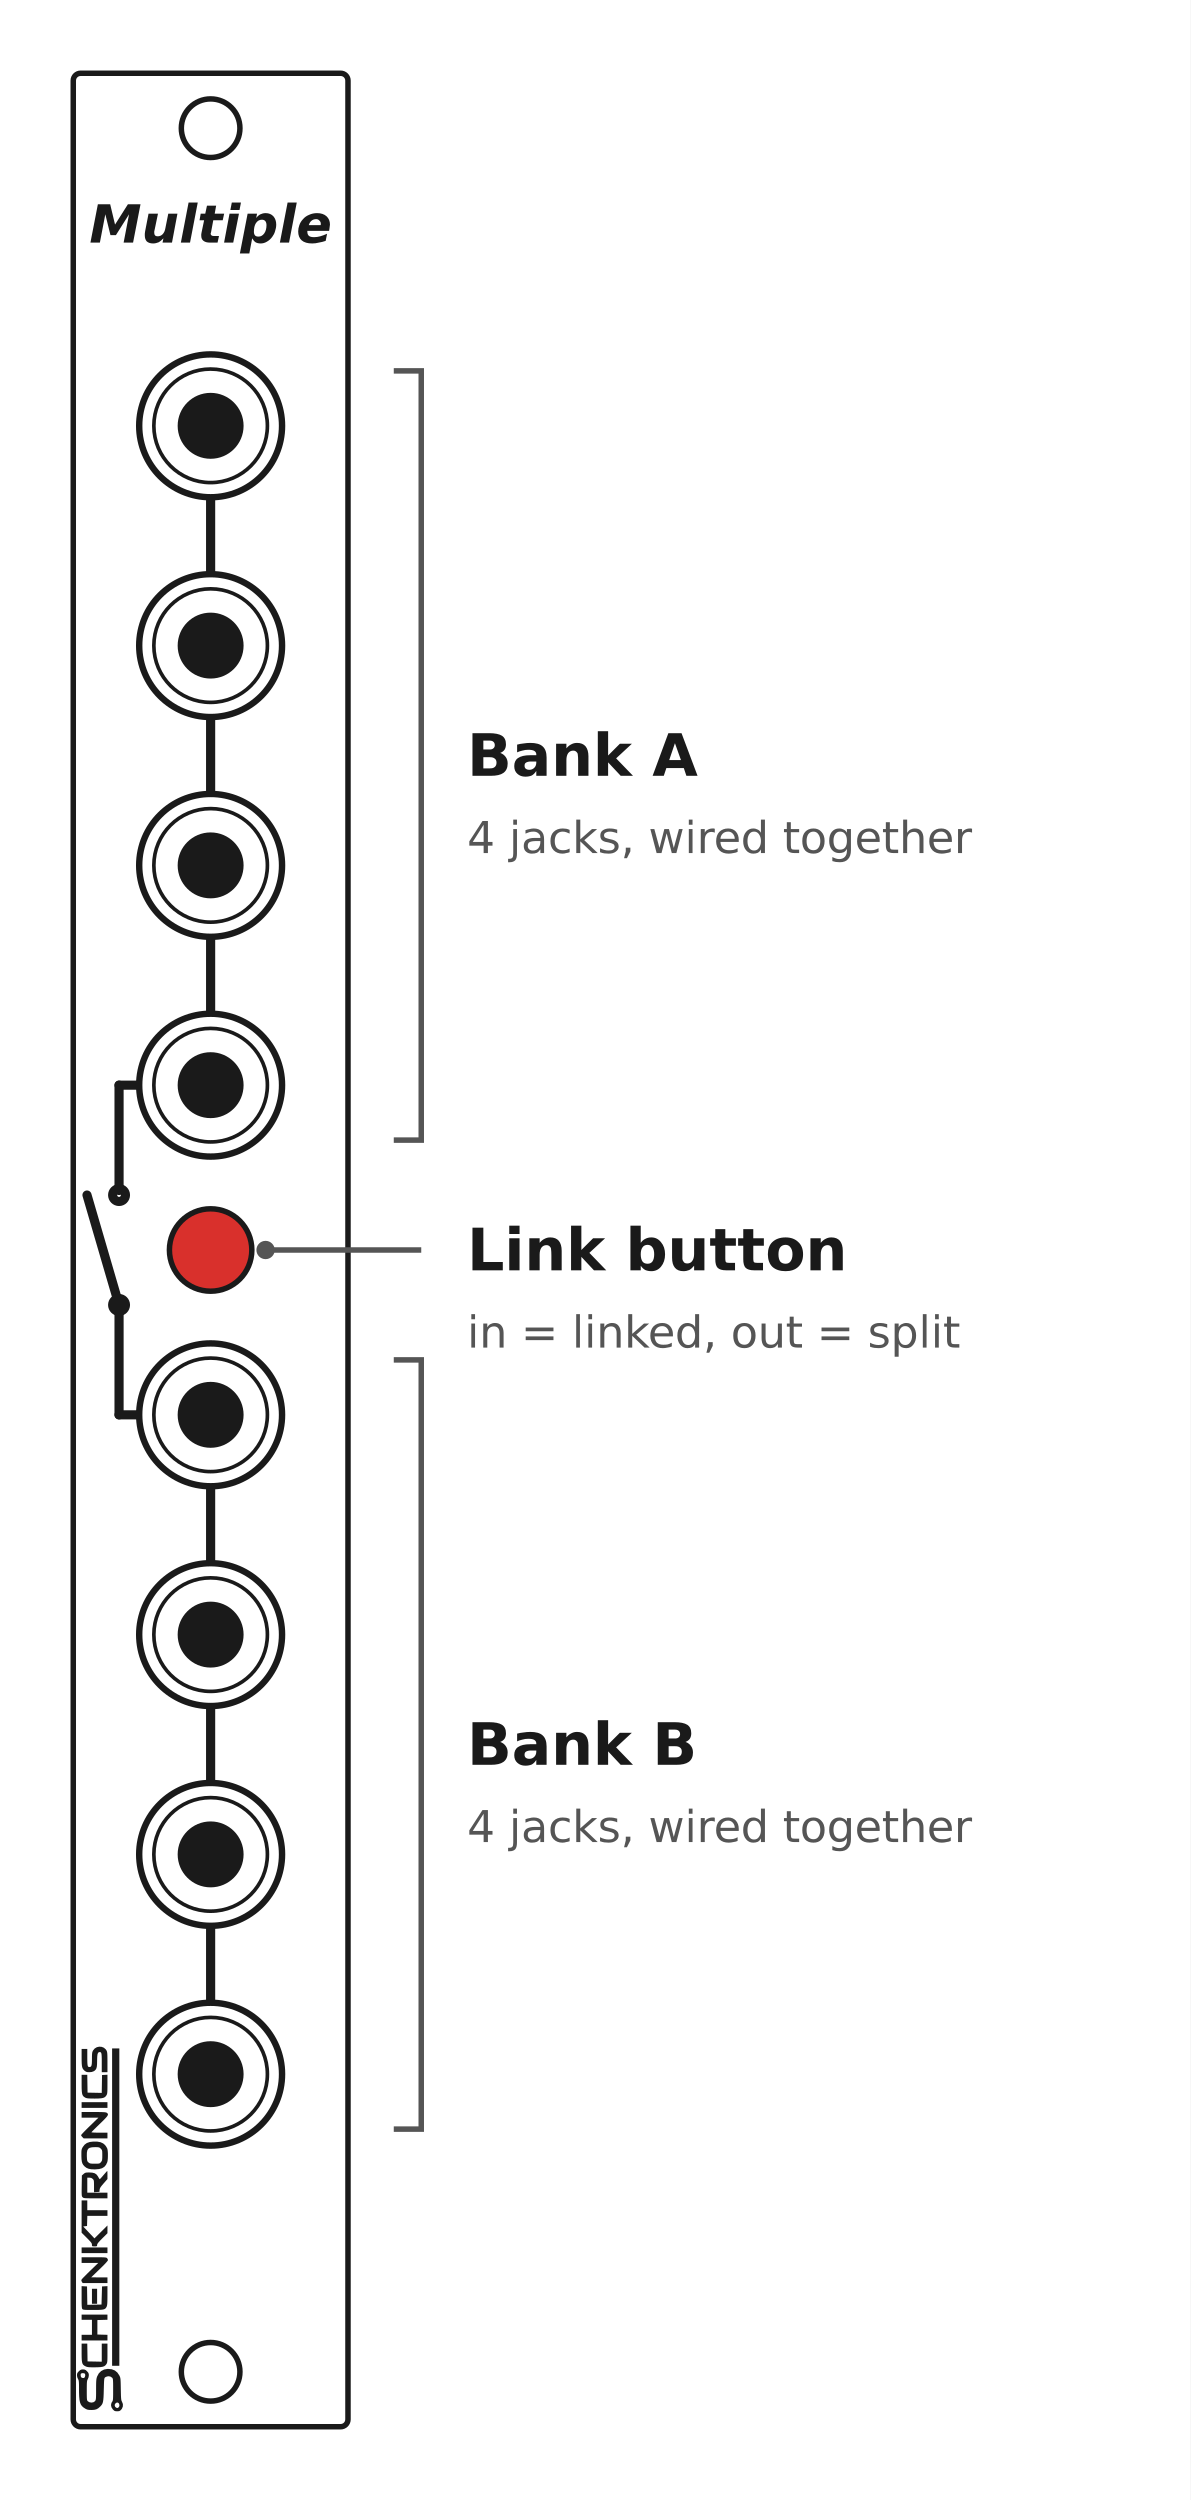
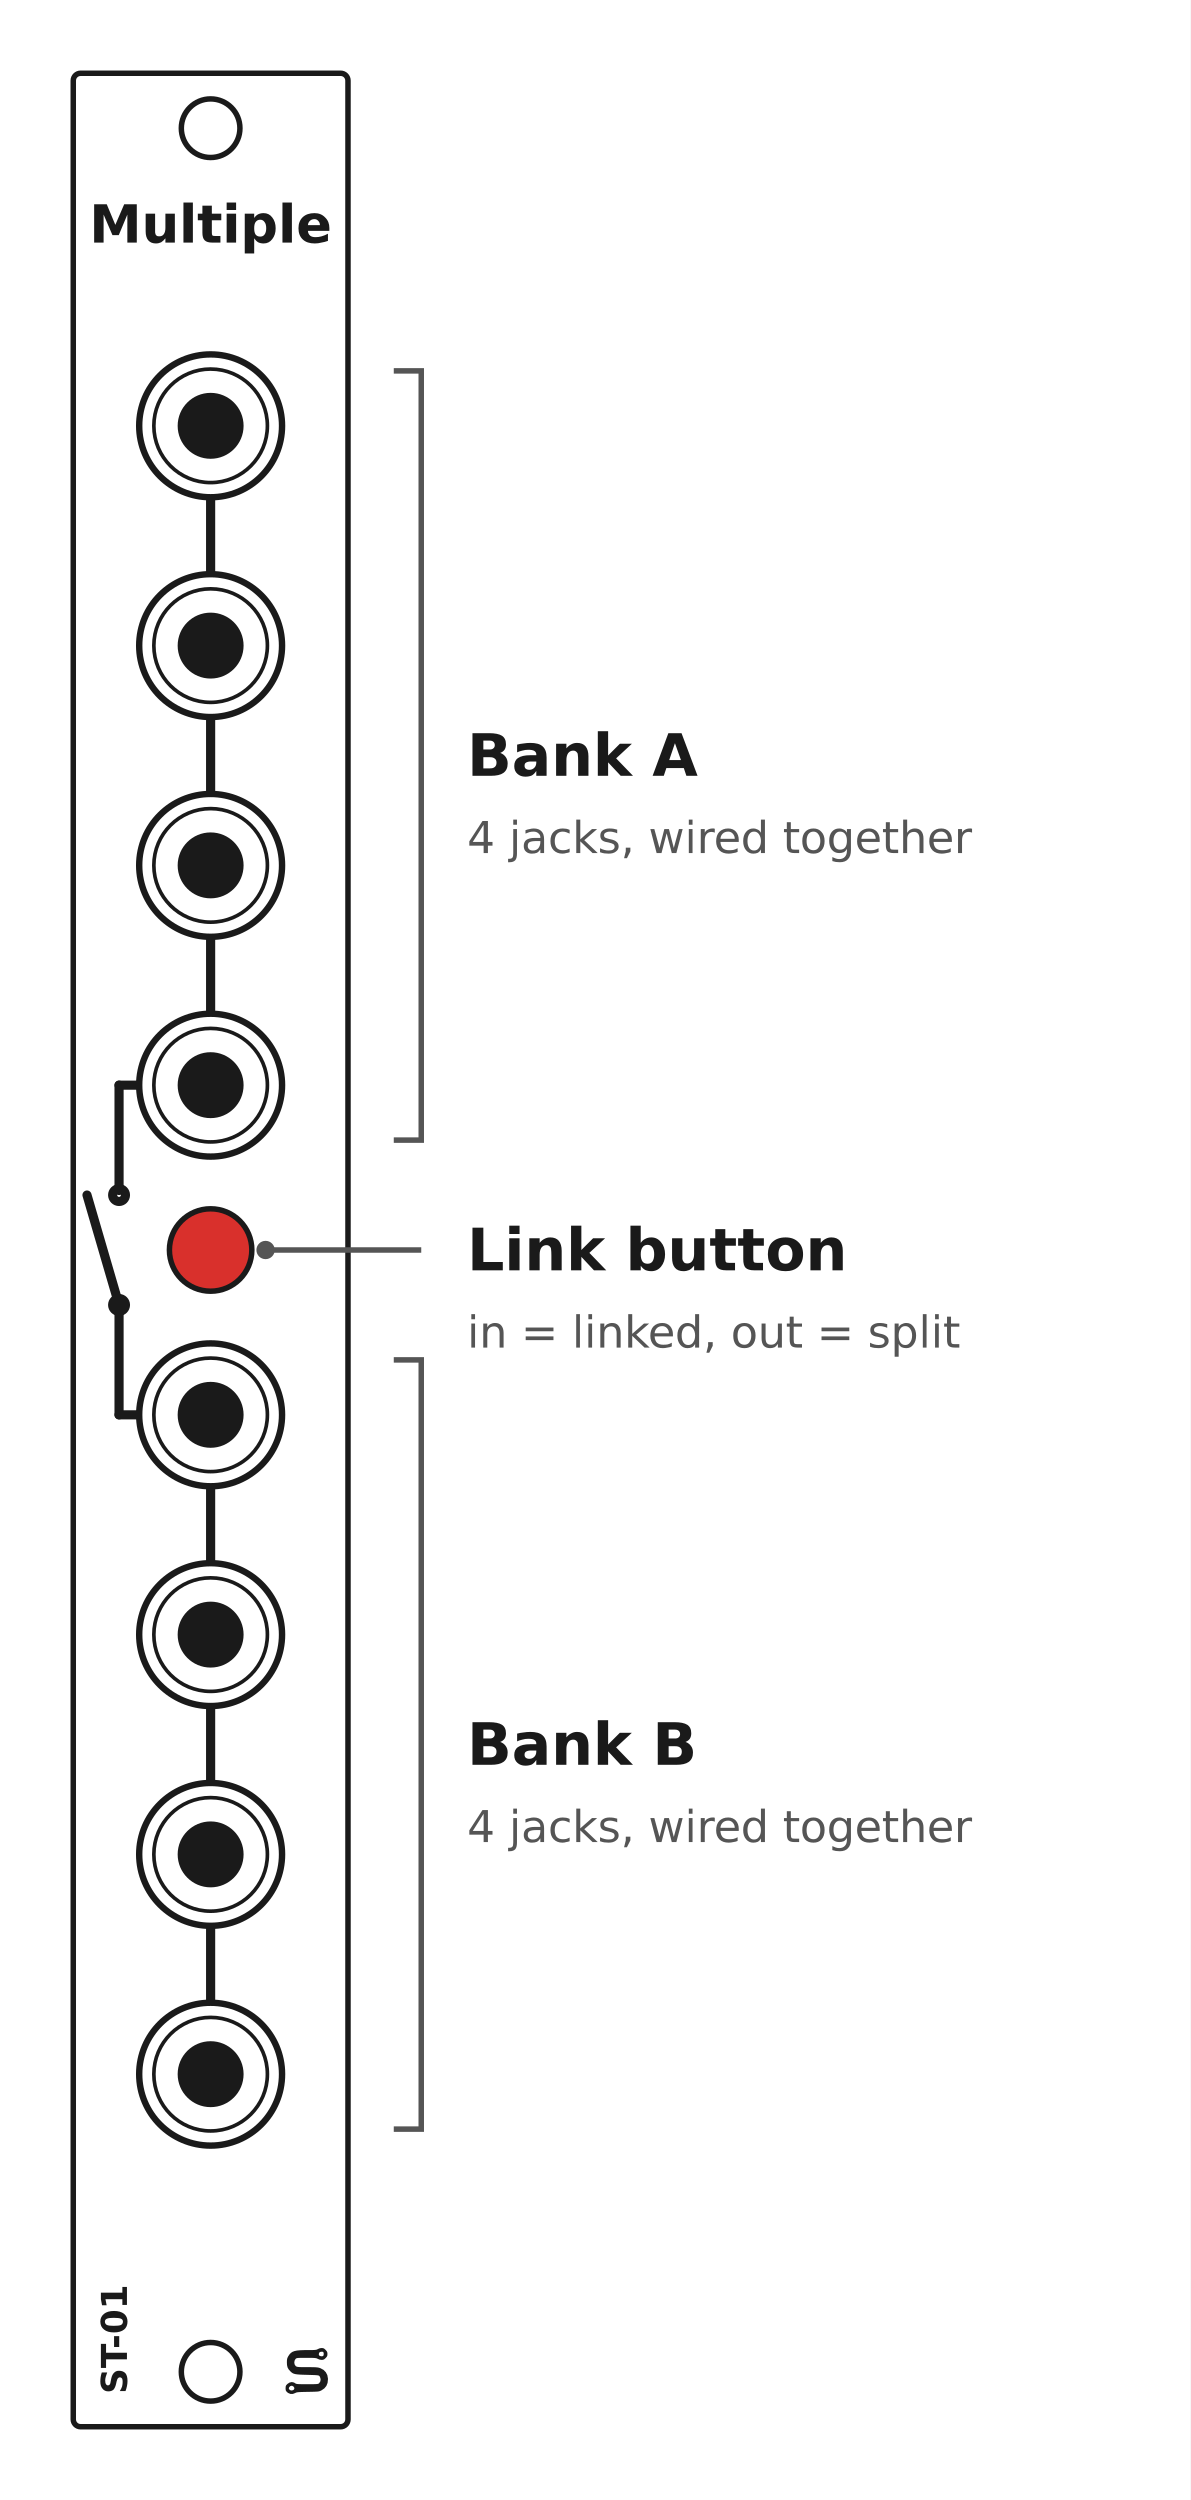
<svg xmlns="http://www.w3.org/2000/svg" viewBox="138.5 48.75 65.0 136.5" width="260" height="546">
  <rect x="138.5" y="48.75" width="65.0" height="136.5" fill="#fff" />
  <rect x="142.5" y="52.75" width="15.0" height="128.5" rx="0.4" fill="#fff" stroke="#1a1a1a" stroke-width="0.3" />
-   <polygon points="143.802,173.717 143.802,174.536 143.52,174.536 143.52,173.717 143.802,173.717" fill="#1a1a1a" />
-   <polygon points="144.367,163.529 144.367,163.84 142.956,163.84 142.956,163.529 144.367,163.529" fill="#1a1a1a" />
-   <polygon points="144.367,171.46 144.367,171.77 142.956,171.77 142.956,171.46 144.367,171.46" fill="#1a1a1a" />
-   <polygon points="145.016,160.594 145.016,177.922 144.621,177.922 144.621,160.594 145.016,160.594" fill="#1a1a1a" />
-   <polygon points="143.52,176.229 143.52,175.411 142.956,175.411 142.956,175.128 144.367,175.128 144.367,175.409 144.092,175.417 143.817,175.425 143.817,176.215 144.092,176.223 144.367,176.231 144.367,176.54 142.956,176.54 142.956,176.229 143.52,176.229" fill="#1a1a1a" />
-   <polygon points="142.953,173.215 142.981,173.18 143.044,173.112 143.135,173.019 143.247,172.906 143.375,172.781 143.424,172.733 143.866,172.306 142.956,172.306 142.956,171.996 143.629,171.996 143.842,171.996 144.006,171.997 144.128,172 144.215,172.005 144.274,172.012 144.312,172.022 144.336,172.036 144.348,172.047 144.385,172.11 144.395,172.154 144.374,172.193 144.314,172.267 144.218,172.371 144.088,172.503 143.936,172.651 143.478,173.093 143.922,173.095 144.367,173.096 144.367,173.407 143.014,173.407 142.969,173.338 142.94,173.271 142.953,173.215" fill="#1a1a1a" />
-   <polygon points="143.104,173.582 143.252,173.59 143.268,174.594 144.042,174.578 144.071,173.59 144.367,173.573 144.366,174.09 144.365,174.284 144.362,174.431 144.356,174.538 144.346,174.615 144.332,174.67 144.32,174.7 144.288,174.756 144.25,174.799 144.198,174.83 144.125,174.851 144.023,174.864 143.884,174.871 143.7,174.874 143.58,174.874 143.388,174.874 143.244,174.871 143.142,174.867 143.073,174.859 143.029,174.848 143.003,174.833 143,174.83 142.985,174.808 142.974,174.77 142.966,174.709 142.96,174.617 142.957,174.489 142.956,174.316 142.956,174.18 142.956,173.573 143.104,173.582" fill="#1a1a1a" />
-   <polygon points="143.266,168.891 143.266,169.428 144.367,169.428 144.367,169.738 143.268,169.738 143.26,170.013 143.252,170.288 143.147,170.302 143.043,170.317 143.35,170.641 143.657,170.966 144.012,170.613 144.367,170.261 144.367,170.685 144.085,170.966 143.966,171.086 143.884,171.176 143.833,171.243 143.808,171.293 143.802,171.325 143.799,171.371 143.778,171.394 143.726,171.402 143.661,171.403 143.578,171.401 143.536,171.39 143.522,171.36 143.52,171.311 143.515,171.268 143.496,171.223 143.456,171.168 143.39,171.093 143.292,170.991 143.238,170.937 142.956,170.656 142.956,168.891 143.266,168.891" fill="#1a1a1a" />
-   <polygon points="143.265,176.709 143.273,177.196 143.28,177.683 143.668,177.69 144.056,177.698 144.056,176.709 144.367,176.709 144.367,177.227 144.367,177.411 144.365,177.548 144.361,177.646 144.354,177.715 144.342,177.765 144.326,177.803 144.303,177.84 144.302,177.841 144.253,177.9 144.192,177.944 144.11,177.974 143.997,177.993 143.845,178.002 143.663,178.006 143.502,178.005 143.385,178.001 143.3,177.993 143.235,177.978 143.178,177.956 143.165,177.949 143.097,177.912 143.045,177.869 143.008,177.813 142.983,177.735 142.967,177.627 142.959,177.482 142.956,177.292 142.956,177.206 142.956,176.709 143.265,176.709" fill="#1a1a1a" />
-   <polygon points="143.265,162.033 143.273,162.52 143.28,163.007 143.668,163.015 144.055,163.023 144.063,162.535 144.071,162.047 144.367,162.03 144.367,162.547 144.366,162.733 144.364,162.871 144.36,162.971 144.352,163.042 144.34,163.093 144.323,163.134 144.31,163.157 144.263,163.219 144.206,163.265 144.128,163.297 144.022,163.317 143.878,163.328 143.688,163.332 143.655,163.332 143.487,163.33 143.364,163.326 143.277,163.318 143.213,163.304 143.162,163.285 143.153,163.28 143.088,163.24 143.04,163.194 143.004,163.132 142.98,163.046 142.966,162.93 142.958,162.774 142.956,162.572 142.956,162.534 142.956,162.033 143.265,162.033" fill="#1a1a1a" />
-   <polygon points="142.946,165.3 143.001,165.238 143.085,165.149 143.193,165.039 143.319,164.913 143.4,164.835 143.873,164.376 142.956,164.376 142.956,164.065 143.613,164.065 143.829,164.066 143.996,164.068 144.121,164.072 144.21,164.078 144.271,164.086 144.312,164.098 144.332,164.109 144.373,164.143 144.393,164.179 144.391,164.223 144.363,164.28 144.306,164.354 144.216,164.451 144.091,164.577 143.944,164.719 143.813,164.846 143.697,164.96 143.601,165.055 143.532,165.126 143.496,165.166 143.492,165.173 143.519,165.18 143.592,165.186 143.703,165.191 143.841,165.194 143.929,165.194 144.367,165.194 144.367,165.505 143.066,165.505 142.997,165.435 142.95,165.379 142.927,165.333 142.927,165.33 142.946,165.3" fill="#1a1a1a" />
-   <polygon points="142.958,168.348 142.96,168.173 142.961,168.097 142.97,167.532 143.062,167.45 143.114,167.408 143.164,167.383 143.23,167.371 143.328,167.367 143.373,167.367 143.541,167.377 143.667,167.409 143.762,167.47 143.837,167.564 143.859,167.602 143.901,167.676 143.934,167.724 143.946,167.734 143.97,167.714 144.022,167.659 144.093,167.579 144.153,167.508 144.233,167.415 144.299,167.341 144.342,167.294 144.355,167.283 144.361,167.309 144.365,167.378 144.367,167.476 144.367,167.504 144.367,167.726 144.157,167.965 144.061,168.078 143.997,168.162 143.96,168.228 143.942,168.285 143.938,168.315 143.929,168.426 143.781,168.434 143.633,168.443 143.633,168.115 143.632,167.974 143.629,167.877 143.621,167.813 143.605,167.77 143.581,167.737 143.564,167.719 143.486,167.666 143.385,167.65 143.38,167.65 143.266,167.65 143.266,168.468 144.367,168.468 144.367,168.778 143.718,168.778 143.509,168.778 143.35,168.777 143.232,168.774 143.149,168.77 143.092,168.762 143.055,168.752 143.029,168.737 143.011,168.72 142.991,168.698 142.976,168.67 142.966,168.63 142.961,168.568 142.958,168.476 142.958,168.348" fill="#1a1a1a" />
-   <polygon points="143.266,160.622 143.266,161.082 143.267,161.268 143.272,161.405 143.281,161.5 143.296,161.56 143.32,161.594 143.354,161.608 143.383,161.61 143.436,161.602 143.473,161.573 143.498,161.516 143.513,161.423 143.519,161.286 143.52,161.167 143.521,161.013 143.526,160.904 143.535,160.825 143.552,160.766 143.576,160.714 143.579,160.708 143.67,160.598 143.787,160.528 143.918,160.498 144.051,160.508 144.175,160.558 144.277,160.649 144.314,160.706 144.333,160.747 144.347,160.796 144.356,160.861 144.362,160.952 144.365,161.078 144.367,161.246 144.367,161.349 144.367,161.892 144.056,161.892 144.056,161.376 144.056,161.179 144.052,161.032 144.045,160.928 144.032,160.858 144.012,160.817 143.984,160.797 143.946,160.792 143.94,160.792 143.887,160.804 143.849,160.845 143.823,160.922 143.809,161.041 143.803,161.207 143.802,161.265 143.799,161.445 143.788,161.579 143.765,161.677 143.728,161.748 143.674,161.803 143.625,161.837 143.511,161.88 143.374,161.892 143.27,161.887 143.197,161.866 143.132,161.823 143.123,161.816 143.066,161.762 143.023,161.705 142.993,161.634 142.973,161.542 142.962,161.42 142.957,161.257 142.956,161.089 142.956,160.622 143.266,160.622" fill="#1a1a1a" />
-   <polygon points="142.947,166.194 142.957,166.122 142.975,166.065 143.003,166.008 143.02,165.978 143.119,165.849 143.243,165.758 143.402,165.703 143.591,165.68 143.811,165.682 143.99,165.715 144.134,165.782 144.235,165.869 144.3,165.957 144.351,166.05 144.365,166.088 144.382,166.187 144.391,166.318 144.392,166.465 144.387,166.609 144.374,166.731 144.357,166.805 144.287,166.952 144.195,167.061 144.072,167.136 143.913,167.18 143.709,167.197 143.675,167.198 143.675,166.888 143.798,166.887 143.88,166.882 143.932,166.87 143.968,166.848 144.003,166.811 144.012,166.801 144.045,166.757 144.067,166.712 144.078,166.652 144.084,166.564 144.085,166.434 144.085,166.432 144.084,166.302 144.08,166.216 144.069,166.159 144.048,166.118 144.015,166.08 144.002,166.067 143.957,166.026 143.913,166.001 143.854,165.989 143.764,165.985 143.69,165.984 143.523,165.992 143.401,166.019 143.318,166.072 143.268,166.158 143.244,166.284 143.241,166.456 143.242,166.494 143.248,166.617 143.257,166.698 143.272,166.751 143.298,166.788 143.331,166.819 143.374,166.852 143.421,166.872 143.486,166.883 143.584,166.887 143.675,166.888 143.675,167.198 143.656,167.198 143.472,167.19 143.33,167.162 143.215,167.111 143.116,167.034 143.047,166.958 142.999,166.875 142.968,166.774 142.951,166.642 142.944,166.467 142.944,166.436 142.944,166.294 142.947,166.194" fill="#1a1a1a" />
-   <polygon points="142.709,178.357 142.739,178.293 142.804,178.221 142.805,178.22 142.88,178.156 142.948,178.127 143.03,178.12 143.115,178.128 143.182,178.158 143.251,178.22 143.315,178.293 143.344,178.361 143.351,178.438 143.334,178.552 143.294,178.65 143.274,178.687 143.26,178.73 143.25,178.787 143.243,178.868 143.24,178.982 143.238,179.136 143.238,179.273 143.238,179.458 143.24,179.596 143.243,179.694 143.249,179.76 143.259,179.804 143.275,179.834 143.295,179.857 143.303,179.865 143.392,179.915 143.498,179.931 143.601,179.912 143.681,179.859 143.688,179.852 143.708,179.823 143.722,179.789 143.733,179.742 143.74,179.673 143.744,179.574 143.746,179.437 143.746,179.252 143.746,179.218 143.747,179.02 143.749,178.869 143.754,178.756 143.762,178.67 143.774,178.601 143.791,178.541 143.804,178.504 143.894,178.336 144.022,178.21 144.181,178.127 144.368,178.093 144.404,178.092 144.605,178.113 144.772,178.179 144.908,178.291 145.009,178.439 145.034,178.489 145.054,178.535 145.068,178.586 145.078,178.651 145.084,178.738 145.089,178.857 145.093,179.015 145.096,179.189 145.1,179.392 145.104,179.548 145.11,179.663 145.117,179.746 145.128,179.804 145.142,179.847 145.159,179.88 145.21,180.012 145.207,180.146 145.154,180.271 145.126,180.306 145.065,180.367 145.009,180.397 144.93,180.406 144.901,180.406 144.901,180.228 144.925,180.224 144.991,180.178 145.021,180.103 145.01,180.016 144.98,179.962 144.925,179.928 144.861,179.936 144.803,179.977 144.767,180.042 144.762,180.079 144.783,180.151 144.836,180.206 144.901,180.228 144.901,180.406 144.897,180.406 144.806,180.401 144.743,180.379 144.683,180.326 144.66,180.302 144.586,180.188 144.561,180.066 144.585,179.949 144.621,179.89 144.64,179.863 144.654,179.829 144.664,179.782 144.671,179.713 144.675,179.614 144.677,179.477 144.677,179.294 144.677,179.223 144.677,179.024 144.676,178.874 144.672,178.765 144.667,178.688 144.658,178.637 144.646,178.604 144.629,178.58 144.622,178.572 144.52,178.507 144.403,178.492 144.285,178.526 144.24,178.554 144.221,178.571 144.207,178.595 144.196,178.636 144.188,178.699 144.181,178.792 144.176,178.922 144.171,179.097 144.167,179.225 144.161,179.453 144.153,179.633 144.141,179.771 144.125,179.878 144.103,179.96 144.072,180.026 144.031,180.084 143.978,180.141 143.97,180.15 143.863,180.243 143.757,180.3 143.634,180.328 143.492,180.335 143.371,180.332 143.284,180.319 143.209,180.291 143.148,180.258 143.072,180.207 143.072,178.591 143.128,178.551 143.152,178.466 143.153,178.442 143.145,178.372 143.112,178.339 143.085,178.33 143.006,178.324 142.956,178.332 142.916,178.355 142.903,178.404 142.905,178.453 142.92,178.529 142.959,178.57 142.989,178.583 143.072,178.591 143.072,180.207 143.048,180.191 142.97,180.117 142.91,180.028 142.868,179.917 142.839,179.777 142.823,179.599 142.815,179.376 142.814,179.237 142.814,179.053 142.812,178.916 142.807,178.817 142.799,178.748 142.787,178.699 142.77,178.662 142.758,178.642 142.716,178.541 142.702,178.439 142.709,178.357" fill="#1a1a1a" />
+   <polygon points="156.142,176.959 156.206,176.989 156.278,177.054 156.279,177.055 156.342,177.13 156.372,177.198 156.379,177.28 156.371,177.365 156.34,177.432 156.279,177.501 156.206,177.565 156.138,177.594 156.06,177.601 155.947,177.584 155.849,177.544 155.812,177.524 155.769,177.51 155.711,177.5 155.631,177.493 155.517,177.49 155.363,177.488 155.226,177.488 155.041,177.488 154.903,177.49 154.805,177.493 154.739,177.499 154.695,177.509 154.665,177.525 154.642,177.545 154.634,177.553 154.584,177.642 154.568,177.748 154.587,177.851 154.64,177.931 154.647,177.938 154.676,177.958 154.71,177.972 154.757,177.983 154.826,177.99 154.925,177.994 155.062,177.996 155.246,177.996 155.281,177.996 155.479,177.997 155.629,177.999 155.743,178.004 155.829,178.012 155.898,178.024 155.958,178.041 155.995,178.054 156.162,178.144 156.289,178.272 156.372,178.431 156.406,178.618 156.407,178.654 156.386,178.855 156.32,179.022 156.208,179.158 156.06,179.259 156.01,179.284 155.963,179.304 155.912,179.318 155.848,179.328 155.761,179.334 155.642,179.339 155.483,179.343 155.31,179.346 155.107,179.35 154.951,179.354 154.836,179.36 154.753,179.367 154.694,179.378 154.652,179.392 154.619,179.409 154.487,179.46 154.353,179.457 154.228,179.404 154.193,179.376 154.131,179.315 154.102,179.259 154.093,179.18 154.093,179.151 154.271,179.151 154.274,179.175 154.321,179.241 154.396,179.271 154.482,179.26 154.537,179.23 154.571,179.175 154.563,179.111 154.522,179.053 154.457,179.017 154.42,179.012 154.348,179.033 154.293,179.086 154.271,179.151 154.093,179.151 154.093,179.147 154.098,179.056 154.12,178.993 154.173,178.933 154.197,178.91 154.311,178.836 154.433,178.811 154.549,178.835 154.609,178.871 154.636,178.89 154.67,178.904 154.717,178.914 154.786,178.921 154.885,178.925 155.022,178.927 155.205,178.927 155.276,178.927 155.475,178.927 155.625,178.926 155.734,178.922 155.811,178.917 155.862,178.908 155.895,178.896 155.919,178.879 155.927,178.872 155.992,178.77 156.007,178.653 155.973,178.535 155.945,178.49 155.928,178.471 155.903,178.457 155.863,178.446 155.8,178.438 155.707,178.431 155.577,178.426 155.401,178.421 155.274,178.417 155.046,178.411 154.866,178.403 154.727,178.391 154.621,178.375 154.539,178.353 154.473,178.322 154.415,178.281 154.358,178.228 154.349,178.22 154.256,178.113 154.199,178.007 154.171,177.884 154.164,177.742 154.167,177.621 154.18,177.534 154.208,177.459 154.241,177.398 154.292,177.322 155.908,177.322 155.948,177.378 156.033,177.402 156.057,177.403 156.127,177.395 156.16,177.362 156.169,177.335 156.175,177.256 156.167,177.206 156.144,177.166 156.095,177.153 156.045,177.155 155.97,177.17 155.929,177.209 155.916,177.239 155.908,177.322 154.292,177.322 154.308,177.298 154.382,177.22 154.471,177.16 154.582,177.118 154.722,177.089 154.9,177.073 155.123,177.065 155.262,177.064 155.446,177.064 155.583,177.062 155.682,177.057 155.751,177.049 155.8,177.037 155.837,177.02 155.857,177.008 155.958,176.966 156.06,176.952 156.142,176.959" fill="#1a1a1a" />
  <line x1="145.0" y1="108.0" x2="145.0" y2="113.75" stroke="#1a1a1a" stroke-width="0.5" stroke-linecap="round" />
  <line x1="145.0" y1="120.0" x2="143.25" y2="114.0" stroke="#1a1a1a" stroke-width="0.5" stroke-linecap="round" />
  <line x1="145.0" y1="126.0" x2="145.0" y2="120.0" stroke="#1a1a1a" stroke-width="0.5" stroke-linecap="round" />
  <line x1="150.0" y1="72.0" x2="150.0" y2="108.0" stroke="#1a1a1a" stroke-width="0.5" stroke-linecap="round" />
  <line x1="150.0" y1="108.0" x2="145.0" y2="108.0" stroke="#1a1a1a" stroke-width="0.5" stroke-linecap="round" />
  <line x1="150.0" y1="126.0" x2="145.0" y2="126.0" stroke="#1a1a1a" stroke-width="0.5" stroke-linecap="round" />
  <line x1="150.0" y1="126.0" x2="150.0" y2="162.0" stroke="#1a1a1a" stroke-width="0.5" stroke-linecap="round" />
  <circle cx="145.0" cy="114.0" r="0.25" fill="none" stroke="#1a1a1a" stroke-width="0.7" />
  <circle cx="145.0" cy="120.0" r="0.25" fill="none" stroke="#1a1a1a" stroke-width="0.7" />
-   <text x="150.0" y="61.0" font-family="DejaVu Sans, Helvetica, Arial, sans-serif" font-size="2.875" font-style="italic" font-weight="bold" fill="#1a1a1a" text-anchor="middle" dominant-baseline="central">Multiple</text>
+   <text x="144.75" y="179.46" font-family="DejaVu Sans, Helvetica, Arial, sans-serif" font-size="1.955" font-weight="bold" fill="#1a1a1a" text-anchor="start" dominant-baseline="central" transform="rotate(-90.0 144.75 179.4597)">ST-01</text>
+   <text x="150.0" y="61.0" font-family="DejaVu Sans, Helvetica, Arial, sans-serif" font-size="2.875" font-weight="bold" fill="#1a1a1a" text-anchor="middle" dominant-baseline="central">Multiple</text>
  <circle cx="150.0" cy="72.0" r="3.9" fill="#fff" stroke="#1a1a1a" stroke-width="0.35" />
  <circle cx="150.0" cy="72.0" r="3.1" fill="none" stroke="#1a1a1a" stroke-width="0.2" />
  <circle cx="150.0" cy="72.0" r="1.8" fill="#1a1a1a" />
  <circle cx="150.0" cy="55.75" r="1.6" fill="#fff" stroke="#1a1a1a" stroke-width="0.3" />
  <circle cx="150.0" cy="178.25" r="1.6" fill="#fff" stroke="#1a1a1a" stroke-width="0.3" />
  <circle cx="150.0" cy="138.0" r="3.9" fill="#fff" stroke="#1a1a1a" stroke-width="0.35" />
  <circle cx="150.0" cy="138.0" r="3.1" fill="none" stroke="#1a1a1a" stroke-width="0.2" />
  <circle cx="150.0" cy="138.0" r="1.8" fill="#1a1a1a" />
  <circle cx="150.0" cy="150.0" r="3.9" fill="#fff" stroke="#1a1a1a" stroke-width="0.35" />
  <circle cx="150.0" cy="150.0" r="3.1" fill="none" stroke="#1a1a1a" stroke-width="0.2" />
  <circle cx="150.0" cy="150.0" r="1.8" fill="#1a1a1a" />
  <circle cx="150.0" cy="162.0" r="3.9" fill="#fff" stroke="#1a1a1a" stroke-width="0.35" />
  <circle cx="150.0" cy="162.0" r="3.1" fill="none" stroke="#1a1a1a" stroke-width="0.2" />
  <circle cx="150.0" cy="162.0" r="1.8" fill="#1a1a1a" />
  <circle cx="150.0" cy="96.0" r="3.9" fill="#fff" stroke="#1a1a1a" stroke-width="0.35" />
  <circle cx="150.0" cy="96.0" r="3.1" fill="none" stroke="#1a1a1a" stroke-width="0.2" />
  <circle cx="150.0" cy="96.0" r="1.8" fill="#1a1a1a" />
  <circle cx="150.0" cy="126.0" r="3.9" fill="#fff" stroke="#1a1a1a" stroke-width="0.35" />
  <circle cx="150.0" cy="126.0" r="3.1" fill="none" stroke="#1a1a1a" stroke-width="0.2" />
  <circle cx="150.0" cy="126.0" r="1.8" fill="#1a1a1a" />
  <circle cx="150.0" cy="117.0" r="2.25" fill="#d9302c" stroke="#1a1a1a" stroke-width="0.3" />
  <circle cx="150.0" cy="108.0" r="3.9" fill="#fff" stroke="#1a1a1a" stroke-width="0.35" />
  <circle cx="150.0" cy="108.0" r="3.1" fill="none" stroke="#1a1a1a" stroke-width="0.2" />
  <circle cx="150.0" cy="108.0" r="1.8" fill="#1a1a1a" />
  <circle cx="150.0" cy="84.0" r="3.9" fill="#fff" stroke="#1a1a1a" stroke-width="0.35" />
  <circle cx="150.0" cy="84.0" r="3.1" fill="none" stroke="#1a1a1a" stroke-width="0.2" />
  <circle cx="150.0" cy="84.0" r="1.8" fill="#1a1a1a" />
  <path d="M160.0 69.0 H161.5 V111.0 H160.0" fill="none" stroke="#555" stroke-width="0.3" />
  <text x="164.0" y="90.0" font-family="DejaVu Sans, Helvetica, Arial, sans-serif" font-size="3.2" font-weight="bold" fill="#1a1a1a" dominant-baseline="central">Bank A</text>
  <text x="164.0" y="94.5" font-family="DejaVu Sans, Helvetica, Arial, sans-serif" font-size="2.4" fill="#555" dominant-baseline="central">4 jacks, wired together</text>
  <path d="M160.0 123.0 H161.5 V165.0 H160.0" fill="none" stroke="#555" stroke-width="0.3" />
  <text x="164.0" y="144.0" font-family="DejaVu Sans, Helvetica, Arial, sans-serif" font-size="3.2" font-weight="bold" fill="#1a1a1a" dominant-baseline="central">Bank B</text>
  <text x="164.0" y="148.5" font-family="DejaVu Sans, Helvetica, Arial, sans-serif" font-size="2.4" fill="#555" dominant-baseline="central">4 jacks, wired together</text>
  <line x1="153.0" y1="117.0" x2="161.5" y2="117.0" stroke="#555" stroke-width="0.3" />
  <circle cx="153.0" cy="117.0" r="0.5" fill="#555" />
  <text x="164.0" y="117.0" font-family="DejaVu Sans, Helvetica, Arial, sans-serif" font-size="3.2" font-weight="bold" fill="#1a1a1a" dominant-baseline="central">Link button</text>
  <text x="164.0" y="121.5" font-family="DejaVu Sans, Helvetica, Arial, sans-serif" font-size="2.4" fill="#555" dominant-baseline="central">in = linked, out = split</text>
</svg>
